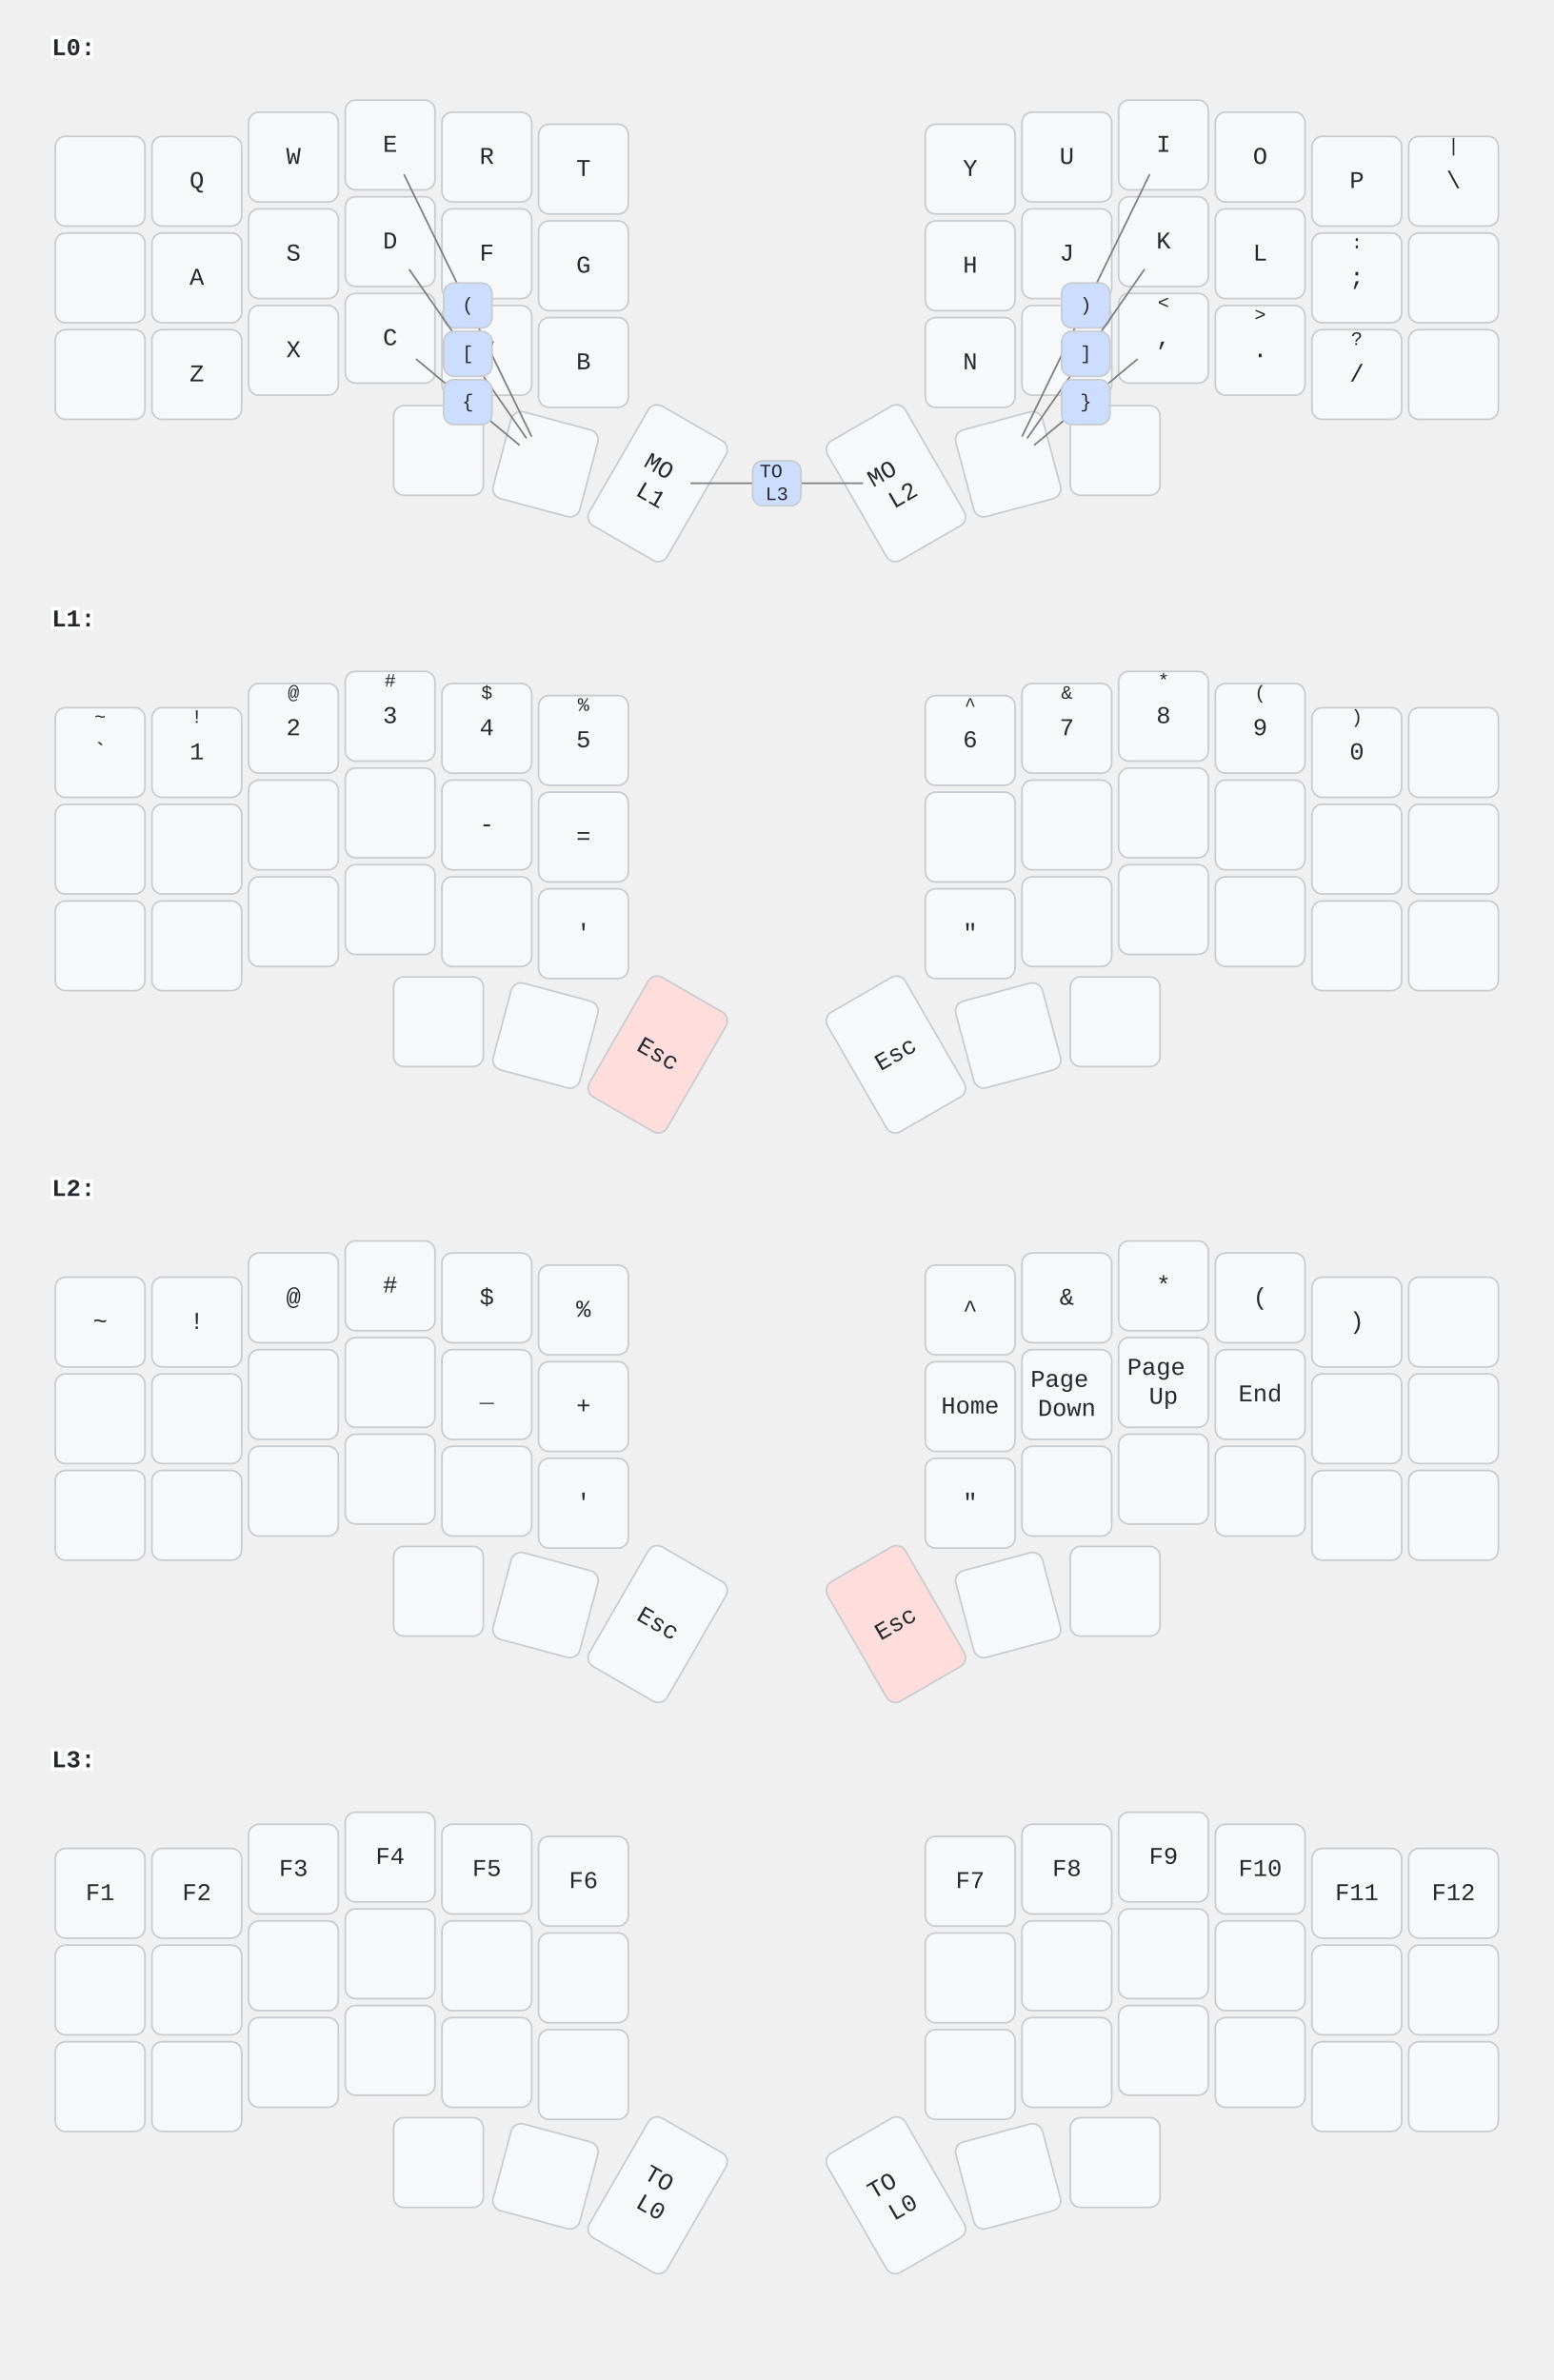
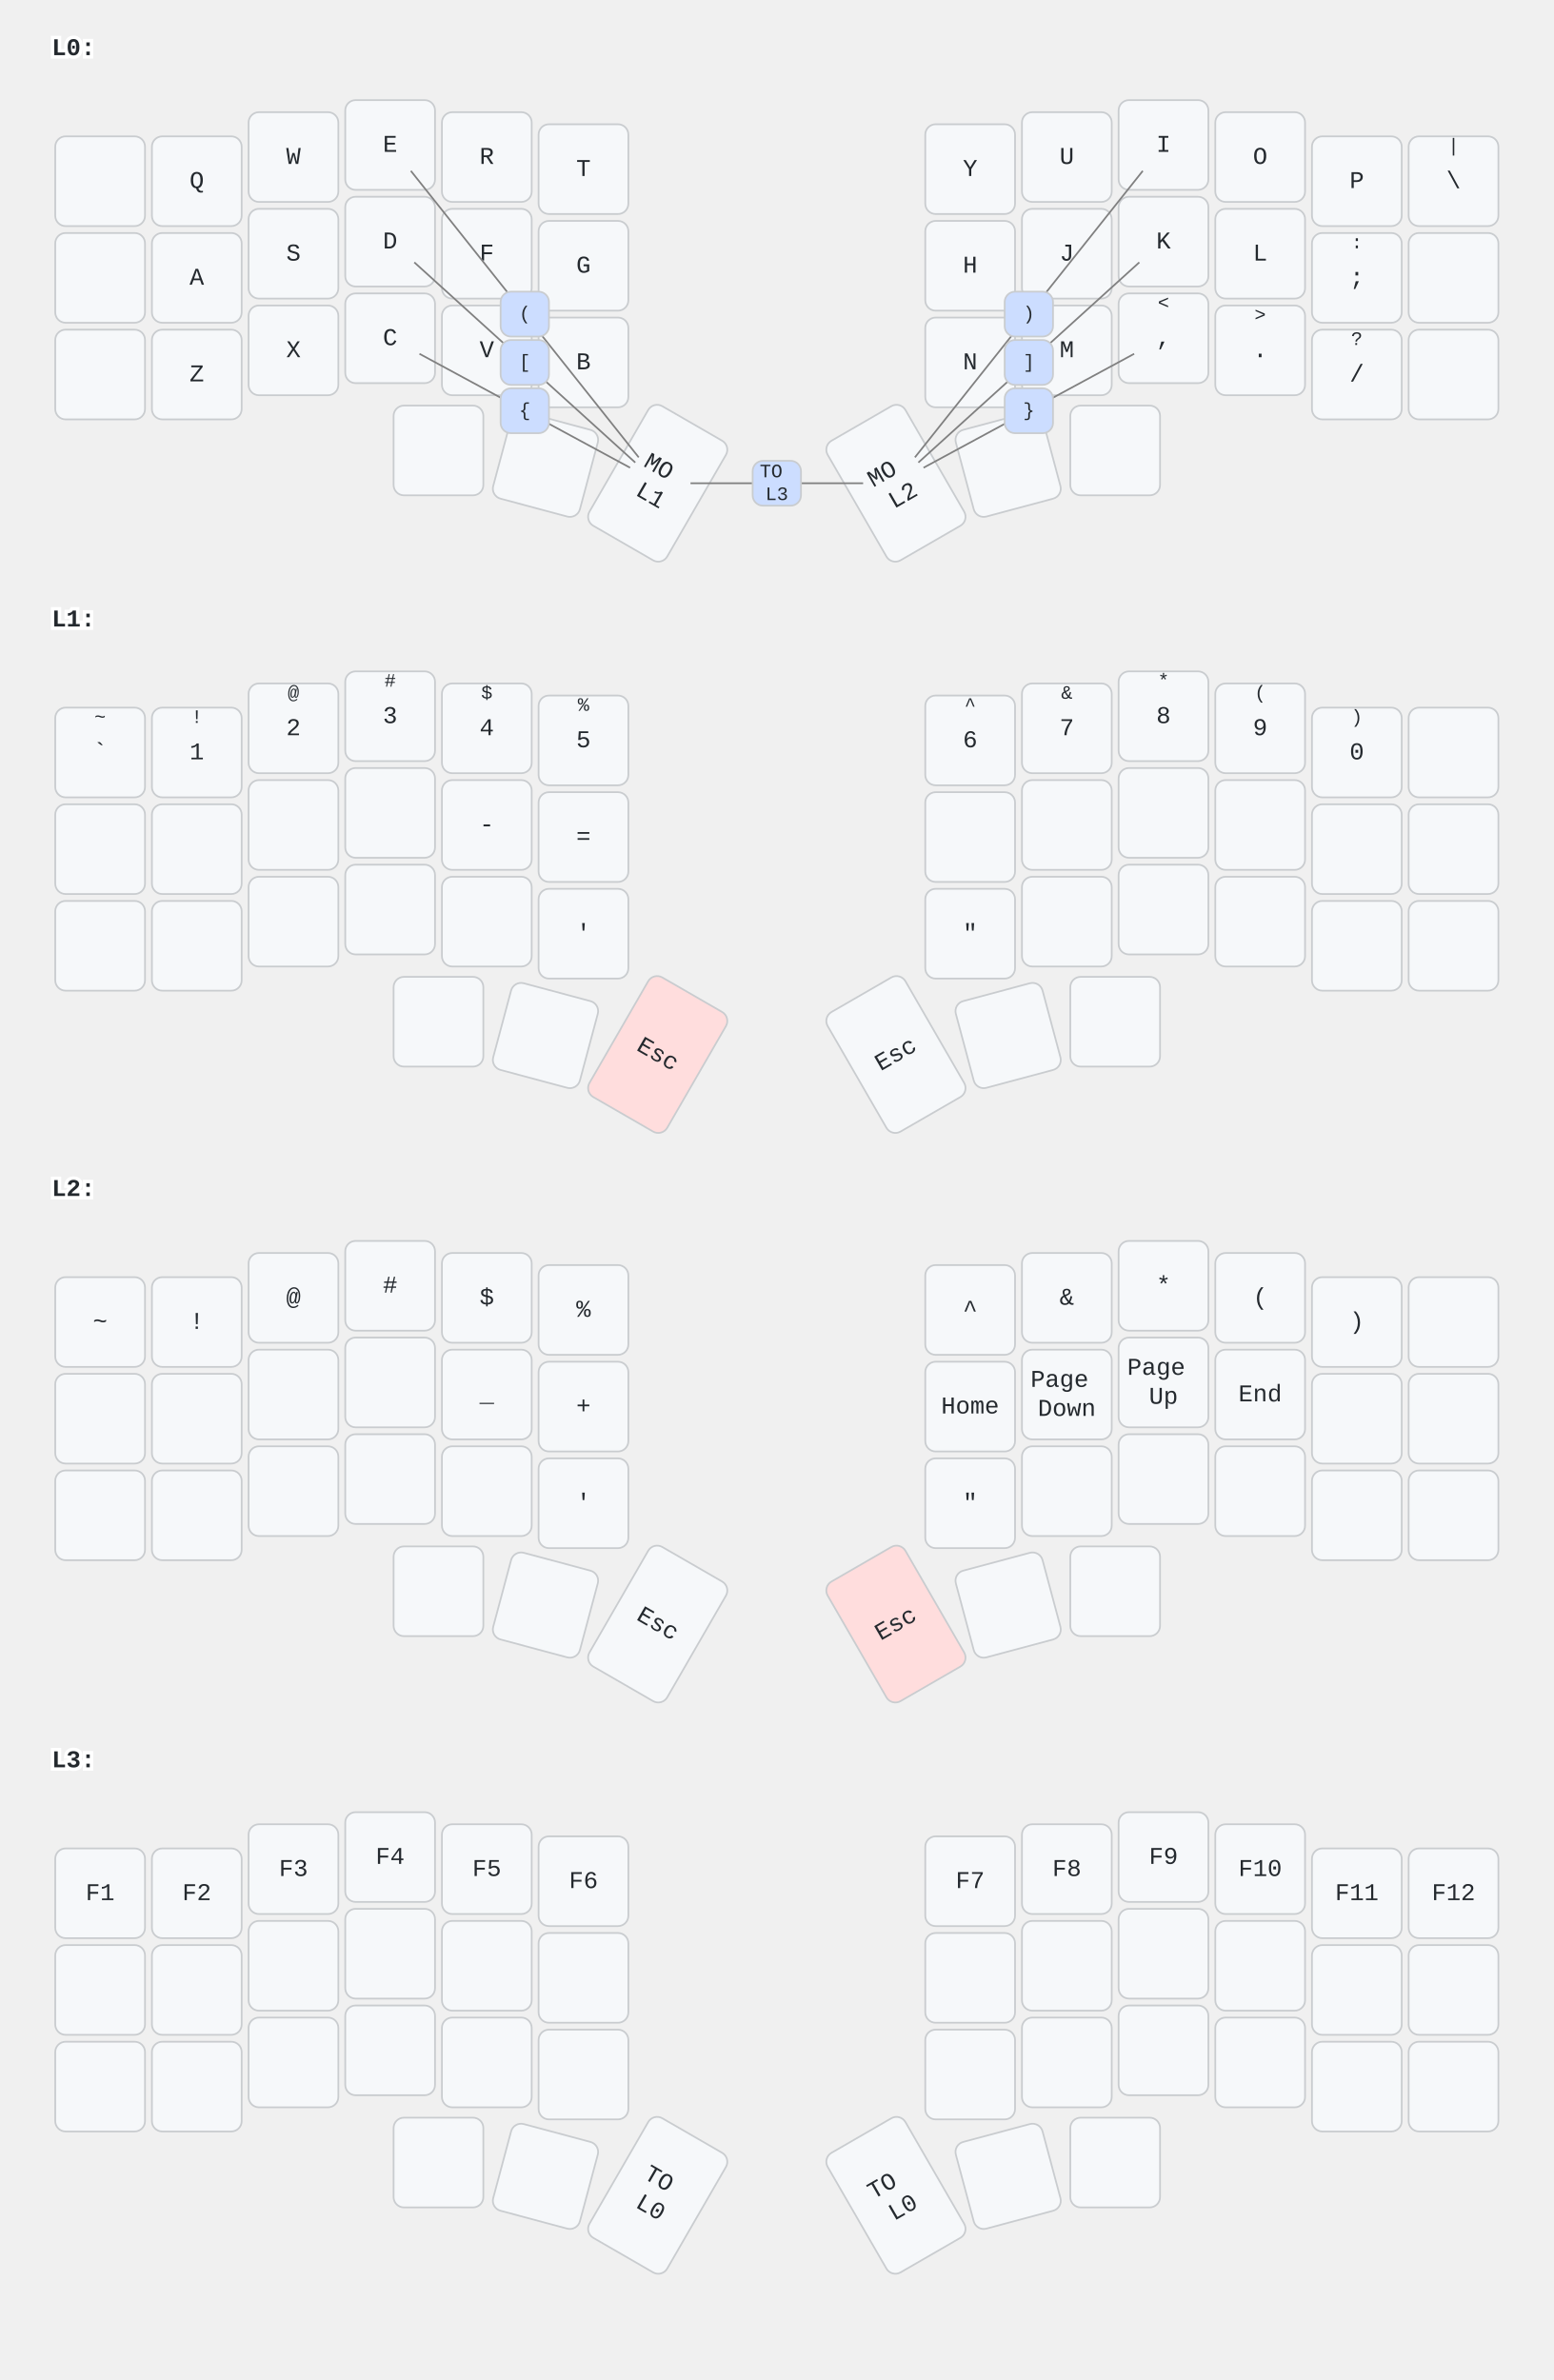
<svg xmlns="http://www.w3.org/2000/svg" xmlns:xlink="http://www.w3.org/1999/xlink" width="900" height="1379" viewBox="0 0 900 1379" class="keymap">
  <defs>/* start glyphs */
<svg id="mdi.apple-keyboard-command">
      <svg viewBox="0 0 24 24">
        <path d="M6,2A4,4 0 0,1 10,6V8H14V6A4,4 0 0,1 18,2A4,4 0 0,1 22,6A4,4 0 0,1 18,10H16V14H18A4,4 0 0,1 22,18A4,4 0 0,1 18,22A4,4 0 0,1 14,18V16H10V18A4,4 0 0,1 6,22A4,4 0 0,1 2,18A4,4 0 0,1 6,14H8V10H6A4,4 0 0,1 2,6A4,4 0 0,1 6,2M16,18A2,2 0 0,0 18,20A2,2 0 0,0 20,18A2,2 0 0,0 18,16H16V18M14,10H10V14H14V10M6,16A2,2 0 0,0 4,18A2,2 0 0,0 6,20A2,2 0 0,0 8,18V16H6M8,6A2,2 0 0,0 6,4A2,2 0 0,0 4,6A2,2 0 0,0 6,8H8V6M18,8A2,2 0 0,0 20,6A2,2 0 0,0 18,4A2,2 0 0,0 16,6V8H18Z" />
      </svg>
    </svg>
    <svg id="mdi.apple-keyboard-control">
      <svg viewBox="0 0 24 24">
        <path d="M19.78,11.78L18.36,13.19L12,6.83L5.64,13.19L4.22,11.78L12,4L19.78,11.78Z" />
      </svg>
    </svg>
    <svg id="mdi.apple-keyboard-shift">
      <svg viewBox="0 0 24 24">
        <path d="M15,18V12H17.17L12,6.83L6.83,12H9V18H15M12,4L22,14H17V20H7V14H2L12,4Z" />
      </svg>
    </svg>
    <svg id="mdi.arrow-down">
      <svg viewBox="0 0 24 24">
        <path d="M11,4H13V16L18.5,10.5L19.92,11.92L12,19.84L4.08,11.92L5.5,10.5L11,16V4Z" />
      </svg>
    </svg>
    <svg id="mdi.arrow-left">
      <svg viewBox="0 0 24 24">
        <path d="M20,11V13H8L13.5,18.5L12.08,19.92L4.16,12L12.08,4.08L13.5,5.5L8,11H20Z" />
      </svg>
    </svg>
    <svg id="mdi.arrow-right">
      <svg viewBox="0 0 24 24">
        <path d="M4,11V13H16L10.5,18.5L11.92,19.92L19.84,12L11.92,4.08L10.5,5.5L16,11H4Z" />
      </svg>
    </svg>
    <svg id="mdi.arrow-up">
      <svg viewBox="0 0 24 24">
        <path d="M13,20H11V8L5.5,13.5L4.08,12.08L12,4.16L19.92,12.08L18.5,13.5L13,8V20Z" />
      </svg>
    </svg>
    <svg id="mdi.backspace-outline">
      <svg viewBox="0 0 24 24">
        <path d="M19,15.59L17.59,17L14,13.41L10.41,17L9,15.59L12.59,12L9,8.41L10.41,7L14,10.59L17.59,7L19,8.41L15.41,12L19,15.59M22,3A2,2 0 0,1 24,5V19A2,2 0 0,1 22,21H7C6.31,21 5.77,20.64 5.41,20.11L0,12L5.41,3.88C5.77,3.35 6.31,3 7,3H22M22,5H7L2.28,12L7,19H22V5Z" />
      </svg>
    </svg>
    <svg id="mdi.keyboard-return">
      <svg viewBox="0 0 24 24">
        <path d="M19,7V11H5.83L9.41,7.41L8,6L2,12L8,18L9.41,16.58L5.83,13H21V7H19Z" />
      </svg>
    </svg>
    <svg id="mdi.keyboard-space">
      <svg viewBox="0 0 24 24">
        <path d="M3 15H5V19H19V15H21V19C21 20.1 20.1 21 19 21H5C3.9 21 3 20.1 3 19V15Z" />
      </svg>
    </svg>
    <svg id="mdi.keyboard-tab">
      <svg viewBox="0 0 24 24">
        <path d="M20,18H22V6H20M11.59,7.41L15.17,11H1V13H15.17L11.59,16.58L13,18L19,12L13,6L11.59,7.41Z" />
      </svg>
    </svg>
  </defs>/* end glyphs */
<style>/* inherit to force styles through use tags */
svg path {
    fill: inherit;
}

/* font and background color specifications */
svg.keymap {
    font-family: SFMono-Regular,Consolas,Liberation Mono,Menlo,monospace;
    font-size: 14px;
    font-kerning: normal;
    text-rendering: optimizeLegibility;
    fill: #24292e;
}

/* default key styling */
rect.key {
    fill: #f6f8fa;
}

rect.key, rect.combo {
    stroke: #c9cccf;
    stroke-width: 1;
}

/* default key side styling, only used is draw_key_sides is set */
rect.side {
    filter: brightness(90%);
}

/* color accent for combo boxes */
rect.combo, rect.combo-separate {
    fill: #cdf;
}

/* color accent for held keys */
rect.held, rect.combo.held {
    fill: #fdd;
}

/* color accent for ghost (optional) keys */
rect.ghost, rect.combo.ghost {
    stroke-dasharray: 4, 4;
    stroke-width: 2;
}

text {
    text-anchor: middle;
    dominant-baseline: middle;
}

/* styling for layer labels */
text.label {
    font-weight: bold;
    text-anchor: start;
    stroke: white;
    stroke-width: 4;
    paint-order: stroke;
}

/* styling for optional footer */
text.footer {
    text-anchor: end;
    dominant-baseline: auto;
    stroke: white;
    stroke-width: 4;
    paint-order: stroke;
}

- /* styling for combo tap, and key hold/shifted label text */
- text.combo, text.hold, text.shifted {
+ /* styling for combo tap, and key non-tap label text */
+ text.combo, text.hold, text.shifted, text.left, text.right {
    font-size: 11px;
}

text.hold {
    text-anchor: middle;
    dominant-baseline: auto;
}

text.shifted {
    text-anchor: middle;
    dominant-baseline: hanging;
}

+ text.left {
+     text-anchor: start;
+ }
+ 
+ text.right {
+     text-anchor: end;
+ }
+ 
text.layer-activator {
    text-decoration: underline;
}

/* styling for hold/shifted label text in combo box */
- text.combo.hold, text.combo.shifted {
+ text.combo.hold, text.combo.shifted, text.combo.left, text.combo.right {
    font-size: 8px;
}

/* lighter symbol for transparent keys */
text.trans {
    fill: #7b7e81;
}

/* styling for combo dendrons */
path.combo {
    stroke-width: 1;
    stroke: gray;
    fill: none;
}

/* Start Tabler Icons Cleanup */
/* cannot use height/width with glyphs */
.icon-tabler &gt; path {
    fill: inherit;
    stroke: inherit;
    stroke-width: 2;
}
/* hide tabler's default box */
.icon-tabler &gt; path[stroke="none"][fill="none"] {
    visibility: hidden;
}
/* End Tabler Icons Cleanup */

@media (prefers-color-scheme: dark) {
svg.keymap { fill: #d1d6db; }
rect.key { fill: #3f4750; }
rect.key, rect.combo { stroke: #60666c; }
rect.combo, rect.combo-separate { fill: #1f3d7a; }
rect.held, rect.combo.held { fill: #854747; }
text.label, text.footer { stroke: black; }
text.trans { fill: #7e8184; }
path.combo { stroke: #7f7f7f; }

}
svg.keymap { background-color: #FFF; }</style>
  <g transform="translate(30, 0)" class="layer-L0">
    <text x="0" y="28" class="label" id="L0">L0:</text>
    <g transform="translate(0, 56)">
      <g transform="translate(28, 49)" class="key keypos-0">
        <rect rx="6" ry="6" x="-26" y="-26" width="52" height="52" class="key" />
        <use href="#mdi.keyboard-tab" xlink:href="#mdi.keyboard-tab" x="-10" y="-10" height="20" width="20.0" class="key tap glyph mdi.keyboard-tab" />
      </g>
      <g transform="translate(84, 49)" class="key keypos-1">
        <rect rx="6" ry="6" x="-26" y="-26" width="52" height="52" class="key" />
        <text x="0" y="0" class="key tap">Q</text>
      </g>
      <g transform="translate(140, 35)" class="key keypos-2">
        <rect rx="6" ry="6" x="-26" y="-26" width="52" height="52" class="key" />
        <text x="0" y="0" class="key tap">W</text>
      </g>
      <g transform="translate(196, 28)" class="key keypos-3">
        <rect rx="6" ry="6" x="-26" y="-26" width="52" height="52" class="key" />
        <text x="0" y="0" class="key tap">E</text>
      </g>
      <g transform="translate(252, 35)" class="key keypos-4">
        <rect rx="6" ry="6" x="-26" y="-26" width="52" height="52" class="key" />
        <text x="0" y="0" class="key tap">R</text>
      </g>
      <g transform="translate(308, 42)" class="key keypos-5">
        <rect rx="6" ry="6" x="-26" y="-26" width="52" height="52" class="key" />
        <text x="0" y="0" class="key tap">T</text>
      </g>
      <g transform="translate(532, 42)" class="key keypos-6">
        <rect rx="6" ry="6" x="-26" y="-26" width="52" height="52" class="key" />
        <text x="0" y="0" class="key tap">Y</text>
      </g>
      <g transform="translate(588, 35)" class="key keypos-7">
        <rect rx="6" ry="6" x="-26" y="-26" width="52" height="52" class="key" />
        <text x="0" y="0" class="key tap">U</text>
      </g>
      <g transform="translate(644, 28)" class="key keypos-8">
        <rect rx="6" ry="6" x="-26" y="-26" width="52" height="52" class="key" />
        <text x="0" y="0" class="key tap">I</text>
      </g>
      <g transform="translate(700, 35)" class="key keypos-9">
        <rect rx="6" ry="6" x="-26" y="-26" width="52" height="52" class="key" />
        <text x="0" y="0" class="key tap">O</text>
      </g>
      <g transform="translate(756, 49)" class="key keypos-10">
        <rect rx="6" ry="6" x="-26" y="-26" width="52" height="52" class="key" />
        <text x="0" y="0" class="key tap">P</text>
      </g>
      <g transform="translate(812, 49)" class="key keypos-11">
        <rect rx="6" ry="6" x="-26" y="-26" width="52" height="52" class="key" />
        <text x="0" y="0" class="key tap">\</text>
        <text x="0" y="-23" class="key shifted">|</text>
      </g>
      <g transform="translate(28, 105)" class="key keypos-12">
        <rect rx="6" ry="6" x="-26" y="-26" width="52" height="52" class="key" />
        <use href="#mdi.apple-keyboard-control" xlink:href="#mdi.apple-keyboard-control" x="-10" y="-10" height="20" width="20.0" class="key tap glyph mdi.apple-keyboard-control" />
      </g>
      <g transform="translate(84, 105)" class="key keypos-13">
        <rect rx="6" ry="6" x="-26" y="-26" width="52" height="52" class="key" />
        <text x="0" y="0" class="key tap">A</text>
      </g>
      <g transform="translate(140, 91)" class="key keypos-14">
        <rect rx="6" ry="6" x="-26" y="-26" width="52" height="52" class="key" />
        <text x="0" y="0" class="key tap">S</text>
      </g>
      <g transform="translate(196, 84)" class="key keypos-15">
        <rect rx="6" ry="6" x="-26" y="-26" width="52" height="52" class="key" />
        <text x="0" y="0" class="key tap">D</text>
      </g>
      <g transform="translate(252, 91)" class="key keypos-16">
        <rect rx="6" ry="6" x="-26" y="-26" width="52" height="52" class="key" />
        <text x="0" y="0" class="key tap">F</text>
      </g>
      <g transform="translate(308, 98)" class="key keypos-17">
        <rect rx="6" ry="6" x="-26" y="-26" width="52" height="52" class="key" />
        <text x="0" y="0" class="key tap">G</text>
      </g>
      <g transform="translate(532, 98)" class="key keypos-18">
        <rect rx="6" ry="6" x="-26" y="-26" width="52" height="52" class="key" />
        <text x="0" y="0" class="key tap">H</text>
      </g>
      <g transform="translate(588, 91)" class="key keypos-19">
        <rect rx="6" ry="6" x="-26" y="-26" width="52" height="52" class="key" />
        <text x="0" y="0" class="key tap">J</text>
      </g>
      <g transform="translate(644, 84)" class="key keypos-20">
        <rect rx="6" ry="6" x="-26" y="-26" width="52" height="52" class="key" />
        <text x="0" y="0" class="key tap">K</text>
      </g>
      <g transform="translate(700, 91)" class="key keypos-21">
        <rect rx="6" ry="6" x="-26" y="-26" width="52" height="52" class="key" />
        <text x="0" y="0" class="key tap">L</text>
      </g>
      <g transform="translate(756, 105)" class="key keypos-22">
        <rect rx="6" ry="6" x="-26" y="-26" width="52" height="52" class="key" />
        <text x="0" y="0" class="key tap">;</text>
        <text x="0" y="-23" class="key shifted">:</text>
      </g>
      <g transform="translate(812, 105)" class="key keypos-23">
        <rect rx="6" ry="6" x="-26" y="-26" width="52" height="52" class="key" />
        <use href="#mdi.keyboard-return" xlink:href="#mdi.keyboard-return" x="-10" y="-10" height="20" width="20.0" class="key tap glyph mdi.keyboard-return" />
      </g>
      <g transform="translate(28, 161)" class="key keypos-24">
        <rect rx="6" ry="6" x="-26" y="-26" width="52" height="52" class="key" />
        <use href="#mdi.apple-keyboard-shift" xlink:href="#mdi.apple-keyboard-shift" x="-10" y="-10" height="20" width="20.0" class="key tap glyph mdi.apple-keyboard-shift" />
      </g>
      <g transform="translate(84, 161)" class="key keypos-25">
        <rect rx="6" ry="6" x="-26" y="-26" width="52" height="52" class="key" />
        <text x="0" y="0" class="key tap">Z</text>
      </g>
      <g transform="translate(140, 147)" class="key keypos-26">
        <rect rx="6" ry="6" x="-26" y="-26" width="52" height="52" class="key" />
        <text x="0" y="0" class="key tap">X</text>
      </g>
      <g transform="translate(196, 140)" class="key keypos-27">
        <rect rx="6" ry="6" x="-26" y="-26" width="52" height="52" class="key" />
        <text x="0" y="0" class="key tap">C</text>
      </g>
      <g transform="translate(252, 147)" class="key keypos-28">
        <rect rx="6" ry="6" x="-26" y="-26" width="52" height="52" class="key" />
        <text x="0" y="0" class="key tap">V</text>
      </g>
      <g transform="translate(308, 154)" class="key keypos-29">
        <rect rx="6" ry="6" x="-26" y="-26" width="52" height="52" class="key" />
        <text x="0" y="0" class="key tap">B</text>
      </g>
      <g transform="translate(532, 154)" class="key keypos-30">
        <rect rx="6" ry="6" x="-26" y="-26" width="52" height="52" class="key" />
        <text x="0" y="0" class="key tap">N</text>
      </g>
      <g transform="translate(588, 147)" class="key keypos-31">
        <rect rx="6" ry="6" x="-26" y="-26" width="52" height="52" class="key" />
        <text x="0" y="0" class="key tap">M</text>
      </g>
      <g transform="translate(644, 140)" class="key keypos-32">
        <rect rx="6" ry="6" x="-26" y="-26" width="52" height="52" class="key" />
        <text x="0" y="0" class="key tap">,</text>
        <text x="0" y="-23" class="key shifted">&lt;</text>
      </g>
      <g transform="translate(700, 147)" class="key keypos-33">
        <rect rx="6" ry="6" x="-26" y="-26" width="52" height="52" class="key" />
        <text x="0" y="0" class="key tap">.</text>
        <text x="0" y="-23" class="key shifted">&gt;</text>
      </g>
      <g transform="translate(756, 161)" class="key keypos-34">
        <rect rx="6" ry="6" x="-26" y="-26" width="52" height="52" class="key" />
        <text x="0" y="0" class="key tap">/</text>
        <text x="0" y="-23" class="key shifted">?</text>
      </g>
      <g transform="translate(812, 161)" class="key keypos-35">
        <rect rx="6" ry="6" x="-26" y="-26" width="52" height="52" class="key" />
        <use href="#mdi.apple-keyboard-shift" xlink:href="#mdi.apple-keyboard-shift" x="-10" y="-10" height="20" width="20.0" class="key tap glyph mdi.apple-keyboard-shift" />
      </g>
      <g transform="translate(224, 205)" class="key keypos-36">
        <rect rx="6" ry="6" x="-26" y="-26" width="52" height="52" class="key" />
        <use href="#mdi.apple-keyboard-command" xlink:href="#mdi.apple-keyboard-command" x="-10" y="-10" height="20" width="20.0" class="key tap glyph mdi.apple-keyboard-command" />
      </g>
      <g transform="translate(286, 213) rotate(15.0)" class="key keypos-37">
        <rect rx="6" ry="6" x="-26" y="-26" width="52" height="52" class="key" />
        <use href="#mdi.keyboard-space" xlink:href="#mdi.keyboard-space" x="-10" y="-10" height="20" width="20.0" class="key tap glyph mdi.keyboard-space" />
      </g>
      <g transform="translate(351, 224) rotate(30.0)" class="key keypos-38">
        <rect rx="6" ry="6" x="-26" y="-40" width="52" height="80" class="key" />
        <text x="0" y="0" class="key tap">
          <tspan x="0" dy="-0.6em">MO</tspan>
          <tspan x="0" dy="1.2em">L1</tspan>
        </text>
      </g>
      <g transform="translate(489, 224) rotate(-30.0)" class="key keypos-39">
        <rect rx="6" ry="6" x="-26" y="-40" width="52" height="80" class="key" />
        <text x="0" y="0" class="key tap">
          <tspan x="0" dy="-0.6em">MO</tspan>
          <tspan x="0" dy="1.2em">L2</tspan>
        </text>
      </g>
      <g transform="translate(554, 213) rotate(-15.0)" class="key keypos-40">
        <rect rx="6" ry="6" x="-26" y="-26" width="52" height="52" class="key" />
        <use href="#mdi.backspace-outline" xlink:href="#mdi.backspace-outline" x="-10" y="-10" height="20" width="20.0" class="key tap glyph mdi.backspace-outline" />
      </g>
      <g transform="translate(616, 205)" class="key keypos-41">
        <rect rx="6" ry="6" x="-26" y="-26" width="52" height="52" class="key" />
        <use href="#mdi.apple-keyboard-command" xlink:href="#mdi.apple-keyboard-command" x="-10" y="-10" height="20" width="20.0" class="key tap glyph mdi.apple-keyboard-command" />
      </g>
      <g class="combo combopos-0">
        <path d="M420,224 l-50,0" class="combo" />
        <path d="M420,224 l50,0" class="combo" />
        <rect rx="6" ry="6" x="406" y="211" width="28" height="26" class="combo" />
        <text x="420" y="224" class="combo tap">
          <tspan x="420" dy="-0.6em">TO</tspan>
          <tspan x="420" dy="1.2em">L3</tspan>
        </text>
      </g>
      <g class="combo combopos-1">
-         <path d="M241,121 l-37,-76" class="combo" />
-         <path d="M241,121 l37,76" class="combo" />
-         <rect rx="6" ry="6" x="227" y="108" width="28" height="26" class="combo" />
-         <text x="241" y="121" class="combo tap">(</text>
+         <path d="M274,126 l-66,-83" class="combo" />
+         <path d="M274,126 l66,83" class="combo" />
+         <rect rx="6" ry="6" x="260" y="113" width="28" height="26" class="combo" />
+         <text x="274" y="126" class="combo tap">(</text>
      </g>
      <g class="combo combopos-2">
-         <path d="M241,149 l-34,-49" class="combo" />
-         <path d="M241,149 l34,49" class="combo" />
-         <rect rx="6" ry="6" x="227" y="136" width="28" height="26" class="combo" />
-         <text x="241" y="149" class="combo tap">[</text>
+         <path d="M274,154 l-64,-58" class="combo" />
+         <path d="M274,154 l64,58" class="combo" />
+         <rect rx="6" ry="6" x="260" y="141" width="28" height="26" class="combo" />
+         <text x="274" y="154" class="combo tap">[</text>
      </g>
      <g class="combo combopos-3">
-         <path d="M241,177 l-30,-25" class="combo" />
-         <path d="M241,177 l30,25" class="combo" />
-         <rect rx="6" ry="6" x="227" y="164" width="28" height="26" class="combo" />
-         <text x="241" y="177" class="combo tap">{</text>
+         <path d="M274,182 l-61,-33" class="combo" />
+         <path d="M274,182 l61,33" class="combo" />
+         <rect rx="6" ry="6" x="260" y="169" width="28" height="26" class="combo" />
+         <text x="274" y="182" class="combo tap">{</text>
      </g>
      <g class="combo combopos-4">
-         <path d="M599,121 l37,-76" class="combo" />
-         <path d="M599,121 l-37,76" class="combo" />
-         <rect rx="6" ry="6" x="585" y="108" width="28" height="26" class="combo" />
-         <text x="599" y="121" class="combo tap">)</text>
+         <path d="M566,126 l66,-83" class="combo" />
+         <path d="M566,126 l-66,83" class="combo" />
+         <rect rx="6" ry="6" x="552" y="113" width="28" height="26" class="combo" />
+         <text x="566" y="126" class="combo tap">)</text>
      </g>
      <g class="combo combopos-5">
-         <path d="M599,149 l34,-49" class="combo" />
-         <path d="M599,149 l-34,49" class="combo" />
-         <rect rx="6" ry="6" x="585" y="136" width="28" height="26" class="combo" />
-         <text x="599" y="149" class="combo tap">]</text>
+         <path d="M566,154 l64,-58" class="combo" />
+         <path d="M566,154 l-64,58" class="combo" />
+         <rect rx="6" ry="6" x="552" y="141" width="28" height="26" class="combo" />
+         <text x="566" y="154" class="combo tap">]</text>
      </g>
      <g class="combo combopos-6">
-         <path d="M599,177 l30,-25" class="combo" />
-         <path d="M599,177 l-30,25" class="combo" />
-         <rect rx="6" ry="6" x="585" y="164" width="28" height="26" class="combo" />
-         <text x="599" y="177" class="combo tap">}</text>
+         <path d="M566,182 l61,-33" class="combo" />
+         <path d="M566,182 l-61,33" class="combo" />
+         <rect rx="6" ry="6" x="552" y="169" width="28" height="26" class="combo" />
+         <text x="566" y="182" class="combo tap">}</text>
      </g>
    </g>
  </g>
  <g transform="translate(30, 331)" class="layer-L1">
    <text x="0" y="28" class="label" id="L1">L1:</text>
    <g transform="translate(0, 56)">
      <g transform="translate(28, 49)" class="key keypos-0">
        <rect rx="6" ry="6" x="-26" y="-26" width="52" height="52" class="key" />
        <text x="0" y="0" class="key tap">`</text>
        <text x="0" y="-23" class="key shifted">~</text>
      </g>
      <g transform="translate(84, 49)" class="key keypos-1">
        <rect rx="6" ry="6" x="-26" y="-26" width="52" height="52" class="key" />
        <text x="0" y="0" class="key tap">1</text>
        <text x="0" y="-23" class="key shifted">!</text>
      </g>
      <g transform="translate(140, 35)" class="key keypos-2">
        <rect rx="6" ry="6" x="-26" y="-26" width="52" height="52" class="key" />
        <text x="0" y="0" class="key tap">2</text>
        <text x="0" y="-23" class="key shifted">@</text>
      </g>
      <g transform="translate(196, 28)" class="key keypos-3">
        <rect rx="6" ry="6" x="-26" y="-26" width="52" height="52" class="key" />
        <text x="0" y="0" class="key tap">3</text>
        <text x="0" y="-23" class="key shifted">#</text>
      </g>
      <g transform="translate(252, 35)" class="key keypos-4">
        <rect rx="6" ry="6" x="-26" y="-26" width="52" height="52" class="key" />
        <text x="0" y="0" class="key tap">4</text>
        <text x="0" y="-23" class="key shifted">$</text>
      </g>
      <g transform="translate(308, 42)" class="key keypos-5">
        <rect rx="6" ry="6" x="-26" y="-26" width="52" height="52" class="key" />
        <text x="0" y="0" class="key tap">5</text>
        <text x="0" y="-23" class="key shifted">%</text>
      </g>
      <g transform="translate(532, 42)" class="key keypos-6">
        <rect rx="6" ry="6" x="-26" y="-26" width="52" height="52" class="key" />
        <text x="0" y="0" class="key tap">6</text>
        <text x="0" y="-23" class="key shifted">^</text>
      </g>
      <g transform="translate(588, 35)" class="key keypos-7">
        <rect rx="6" ry="6" x="-26" y="-26" width="52" height="52" class="key" />
        <text x="0" y="0" class="key tap">7</text>
        <text x="0" y="-23" class="key shifted">&amp;</text>
      </g>
      <g transform="translate(644, 28)" class="key keypos-8">
        <rect rx="6" ry="6" x="-26" y="-26" width="52" height="52" class="key" />
        <text x="0" y="0" class="key tap">8</text>
        <text x="0" y="-23" class="key shifted">*</text>
      </g>
      <g transform="translate(700, 35)" class="key keypos-9">
        <rect rx="6" ry="6" x="-26" y="-26" width="52" height="52" class="key" />
        <text x="0" y="0" class="key tap">9</text>
        <text x="0" y="-23" class="key shifted">(</text>
      </g>
      <g transform="translate(756, 49)" class="key keypos-10">
        <rect rx="6" ry="6" x="-26" y="-26" width="52" height="52" class="key" />
        <text x="0" y="0" class="key tap">0</text>
        <text x="0" y="-23" class="key shifted">)</text>
      </g>
      <g transform="translate(812, 49)" class="key keypos-11">
        <rect rx="6" ry="6" x="-26" y="-26" width="52" height="52" class="key" />
      </g>
      <g transform="translate(28, 105)" class="key keypos-12">
        <rect rx="6" ry="6" x="-26" y="-26" width="52" height="52" class="key" />
        <use href="#mdi.apple-keyboard-control" xlink:href="#mdi.apple-keyboard-control" x="-10" y="-10" height="20" width="20.0" class="key tap glyph mdi.apple-keyboard-control" />
      </g>
      <g transform="translate(84, 105)" class="key keypos-13">
        <rect rx="6" ry="6" x="-26" y="-26" width="52" height="52" class="key" />
      </g>
      <g transform="translate(140, 91)" class="key keypos-14">
        <rect rx="6" ry="6" x="-26" y="-26" width="52" height="52" class="key" />
      </g>
      <g transform="translate(196, 84)" class="key keypos-15">
        <rect rx="6" ry="6" x="-26" y="-26" width="52" height="52" class="key" />
      </g>
      <g transform="translate(252, 91)" class="key keypos-16">
        <rect rx="6" ry="6" x="-26" y="-26" width="52" height="52" class="key" />
        <text x="0" y="0" class="key tap">-</text>
      </g>
      <g transform="translate(308, 98)" class="key keypos-17">
        <rect rx="6" ry="6" x="-26" y="-26" width="52" height="52" class="key" />
        <text x="0" y="0" class="key tap">=</text>
      </g>
      <g transform="translate(532, 98)" class="key keypos-18">
        <rect rx="6" ry="6" x="-26" y="-26" width="52" height="52" class="key" />
        <use href="#mdi.arrow-left" xlink:href="#mdi.arrow-left" x="-10" y="-10" height="20" width="20.0" class="key tap glyph mdi.arrow-left" />
      </g>
      <g transform="translate(588, 91)" class="key keypos-19">
        <rect rx="6" ry="6" x="-26" y="-26" width="52" height="52" class="key" />
        <use href="#mdi.arrow-down" xlink:href="#mdi.arrow-down" x="-10" y="-10" height="20" width="20.0" class="key tap glyph mdi.arrow-down" />
      </g>
      <g transform="translate(644, 84)" class="key keypos-20">
        <rect rx="6" ry="6" x="-26" y="-26" width="52" height="52" class="key" />
        <use href="#mdi.arrow-up" xlink:href="#mdi.arrow-up" x="-10" y="-10" height="20" width="20.0" class="key tap glyph mdi.arrow-up" />
      </g>
      <g transform="translate(700, 91)" class="key keypos-21">
        <rect rx="6" ry="6" x="-26" y="-26" width="52" height="52" class="key" />
        <use href="#mdi.arrow-right" xlink:href="#mdi.arrow-right" x="-10" y="-10" height="20" width="20.0" class="key tap glyph mdi.arrow-right" />
      </g>
      <g transform="translate(756, 105)" class="key keypos-22">
        <rect rx="6" ry="6" x="-26" y="-26" width="52" height="52" class="key" />
      </g>
      <g transform="translate(812, 105)" class="key keypos-23">
        <rect rx="6" ry="6" x="-26" y="-26" width="52" height="52" class="key" />
        <use href="#mdi.keyboard-return" xlink:href="#mdi.keyboard-return" x="-10" y="-10" height="20" width="20.0" class="key tap glyph mdi.keyboard-return" />
      </g>
      <g transform="translate(28, 161)" class="key keypos-24">
        <rect rx="6" ry="6" x="-26" y="-26" width="52" height="52" class="key" />
        <use href="#mdi.apple-keyboard-shift" xlink:href="#mdi.apple-keyboard-shift" x="-10" y="-10" height="20" width="20.0" class="key tap glyph mdi.apple-keyboard-shift" />
      </g>
      <g transform="translate(84, 161)" class="key keypos-25">
        <rect rx="6" ry="6" x="-26" y="-26" width="52" height="52" class="key" />
      </g>
      <g transform="translate(140, 147)" class="key keypos-26">
        <rect rx="6" ry="6" x="-26" y="-26" width="52" height="52" class="key" />
      </g>
      <g transform="translate(196, 140)" class="key keypos-27">
        <rect rx="6" ry="6" x="-26" y="-26" width="52" height="52" class="key" />
      </g>
      <g transform="translate(252, 147)" class="key keypos-28">
        <rect rx="6" ry="6" x="-26" y="-26" width="52" height="52" class="key" />
      </g>
      <g transform="translate(308, 154)" class="key keypos-29">
        <rect rx="6" ry="6" x="-26" y="-26" width="52" height="52" class="key" />
        <text x="0" y="0" class="key tap">'</text>
      </g>
      <g transform="translate(532, 154)" class="key keypos-30">
        <rect rx="6" ry="6" x="-26" y="-26" width="52" height="52" class="key" />
        <text x="0" y="0" class="key tap">"</text>
      </g>
      <g transform="translate(588, 147)" class="key keypos-31">
        <rect rx="6" ry="6" x="-26" y="-26" width="52" height="52" class="key" />
      </g>
      <g transform="translate(644, 140)" class="key keypos-32">
        <rect rx="6" ry="6" x="-26" y="-26" width="52" height="52" class="key" />
      </g>
      <g transform="translate(700, 147)" class="key keypos-33">
        <rect rx="6" ry="6" x="-26" y="-26" width="52" height="52" class="key" />
      </g>
      <g transform="translate(756, 161)" class="key keypos-34">
        <rect rx="6" ry="6" x="-26" y="-26" width="52" height="52" class="key" />
      </g>
      <g transform="translate(812, 161)" class="key keypos-35">
        <rect rx="6" ry="6" x="-26" y="-26" width="52" height="52" class="key" />
        <use href="#mdi.apple-keyboard-shift" xlink:href="#mdi.apple-keyboard-shift" x="-10" y="-10" height="20" width="20.0" class="key tap glyph mdi.apple-keyboard-shift" />
      </g>
      <g transform="translate(224, 205)" class="key keypos-36">
        <rect rx="6" ry="6" x="-26" y="-26" width="52" height="52" class="key" />
        <use href="#mdi.apple-keyboard-command" xlink:href="#mdi.apple-keyboard-command" x="-10" y="-10" height="20" width="20.0" class="key tap glyph mdi.apple-keyboard-command" />
      </g>
      <g transform="translate(286, 213) rotate(15.0)" class="key keypos-37">
        <rect rx="6" ry="6" x="-26" y="-26" width="52" height="52" class="key" />
        <use href="#mdi.keyboard-space" xlink:href="#mdi.keyboard-space" x="-10" y="-10" height="20" width="20.0" class="key tap glyph mdi.keyboard-space" />
      </g>
      <g transform="translate(351, 224) rotate(30.0)" class="key held keypos-38">
        <rect rx="6" ry="6" x="-26" y="-40" width="52" height="80" class="key held" />
        <text x="0" y="0" class="key held tap">Esc</text>
      </g>
      <g transform="translate(489, 224) rotate(-30.0)" class="key keypos-39">
        <rect rx="6" ry="6" x="-26" y="-40" width="52" height="80" class="key" />
        <text x="0" y="0" class="key tap">Esc</text>
      </g>
      <g transform="translate(554, 213) rotate(-15.0)" class="key keypos-40">
        <rect rx="6" ry="6" x="-26" y="-26" width="52" height="52" class="key" />
        <use href="#mdi.backspace-outline" xlink:href="#mdi.backspace-outline" x="-10" y="-10" height="20" width="20.0" class="key tap glyph mdi.backspace-outline" />
      </g>
      <g transform="translate(616, 205)" class="key keypos-41">
        <rect rx="6" ry="6" x="-26" y="-26" width="52" height="52" class="key" />
        <use href="#mdi.apple-keyboard-command" xlink:href="#mdi.apple-keyboard-command" x="-10" y="-10" height="20" width="20.0" class="key tap glyph mdi.apple-keyboard-command" />
      </g>
    </g>
  </g>
  <g transform="translate(30, 661)" class="layer-L2">
    <text x="0" y="28" class="label" id="L2">L2:</text>
    <g transform="translate(0, 56)">
      <g transform="translate(28, 49)" class="key keypos-0">
        <rect rx="6" ry="6" x="-26" y="-26" width="52" height="52" class="key" />
        <text x="0" y="0" class="key tap">~</text>
      </g>
      <g transform="translate(84, 49)" class="key keypos-1">
        <rect rx="6" ry="6" x="-26" y="-26" width="52" height="52" class="key" />
        <text x="0" y="0" class="key tap">!</text>
      </g>
      <g transform="translate(140, 35)" class="key keypos-2">
        <rect rx="6" ry="6" x="-26" y="-26" width="52" height="52" class="key" />
        <text x="0" y="0" class="key tap">@</text>
      </g>
      <g transform="translate(196, 28)" class="key keypos-3">
        <rect rx="6" ry="6" x="-26" y="-26" width="52" height="52" class="key" />
        <text x="0" y="0" class="key tap">#</text>
      </g>
      <g transform="translate(252, 35)" class="key keypos-4">
        <rect rx="6" ry="6" x="-26" y="-26" width="52" height="52" class="key" />
        <text x="0" y="0" class="key tap">$</text>
      </g>
      <g transform="translate(308, 42)" class="key keypos-5">
        <rect rx="6" ry="6" x="-26" y="-26" width="52" height="52" class="key" />
        <text x="0" y="0" class="key tap">%</text>
      </g>
      <g transform="translate(532, 42)" class="key keypos-6">
        <rect rx="6" ry="6" x="-26" y="-26" width="52" height="52" class="key" />
        <text x="0" y="0" class="key tap">^</text>
      </g>
      <g transform="translate(588, 35)" class="key keypos-7">
        <rect rx="6" ry="6" x="-26" y="-26" width="52" height="52" class="key" />
        <text x="0" y="0" class="key tap">&amp;</text>
      </g>
      <g transform="translate(644, 28)" class="key keypos-8">
        <rect rx="6" ry="6" x="-26" y="-26" width="52" height="52" class="key" />
        <text x="0" y="0" class="key tap">*</text>
      </g>
      <g transform="translate(700, 35)" class="key keypos-9">
        <rect rx="6" ry="6" x="-26" y="-26" width="52" height="52" class="key" />
        <text x="0" y="0" class="key tap">(</text>
      </g>
      <g transform="translate(756, 49)" class="key keypos-10">
        <rect rx="6" ry="6" x="-26" y="-26" width="52" height="52" class="key" />
        <text x="0" y="0" class="key tap">)</text>
      </g>
      <g transform="translate(812, 49)" class="key keypos-11">
        <rect rx="6" ry="6" x="-26" y="-26" width="52" height="52" class="key" />
      </g>
      <g transform="translate(28, 105)" class="key keypos-12">
        <rect rx="6" ry="6" x="-26" y="-26" width="52" height="52" class="key" />
        <use href="#mdi.apple-keyboard-control" xlink:href="#mdi.apple-keyboard-control" x="-10" y="-10" height="20" width="20.0" class="key tap glyph mdi.apple-keyboard-control" />
      </g>
      <g transform="translate(84, 105)" class="key keypos-13">
        <rect rx="6" ry="6" x="-26" y="-26" width="52" height="52" class="key" />
      </g>
      <g transform="translate(140, 91)" class="key keypos-14">
        <rect rx="6" ry="6" x="-26" y="-26" width="52" height="52" class="key" />
      </g>
      <g transform="translate(196, 84)" class="key keypos-15">
        <rect rx="6" ry="6" x="-26" y="-26" width="52" height="52" class="key" />
      </g>
      <g transform="translate(252, 91)" class="key keypos-16">
        <rect rx="6" ry="6" x="-26" y="-26" width="52" height="52" class="key" />
        <text x="0" y="0" class="key tap">_</text>
      </g>
      <g transform="translate(308, 98)" class="key keypos-17">
        <rect rx="6" ry="6" x="-26" y="-26" width="52" height="52" class="key" />
        <text x="0" y="0" class="key tap">+</text>
      </g>
      <g transform="translate(532, 98)" class="key keypos-18">
        <rect rx="6" ry="6" x="-26" y="-26" width="52" height="52" class="key" />
        <text x="0" y="0" class="key tap">Home</text>
      </g>
      <g transform="translate(588, 91)" class="key keypos-19">
        <rect rx="6" ry="6" x="-26" y="-26" width="52" height="52" class="key" />
        <text x="0" y="0" class="key tap">
          <tspan x="0" dy="-0.6em">Page</tspan>
          <tspan x="0" dy="1.2em">Down</tspan>
        </text>
      </g>
      <g transform="translate(644, 84)" class="key keypos-20">
        <rect rx="6" ry="6" x="-26" y="-26" width="52" height="52" class="key" />
        <text x="0" y="0" class="key tap">
          <tspan x="0" dy="-0.6em">Page</tspan>
          <tspan x="0" dy="1.2em">Up</tspan>
        </text>
      </g>
      <g transform="translate(700, 91)" class="key keypos-21">
        <rect rx="6" ry="6" x="-26" y="-26" width="52" height="52" class="key" />
        <text x="0" y="0" class="key tap">End</text>
      </g>
      <g transform="translate(756, 105)" class="key keypos-22">
        <rect rx="6" ry="6" x="-26" y="-26" width="52" height="52" class="key" />
      </g>
      <g transform="translate(812, 105)" class="key keypos-23">
        <rect rx="6" ry="6" x="-26" y="-26" width="52" height="52" class="key" />
        <use href="#mdi.keyboard-return" xlink:href="#mdi.keyboard-return" x="-10" y="-10" height="20" width="20.0" class="key tap glyph mdi.keyboard-return" />
      </g>
      <g transform="translate(28, 161)" class="key keypos-24">
        <rect rx="6" ry="6" x="-26" y="-26" width="52" height="52" class="key" />
        <use href="#mdi.apple-keyboard-shift" xlink:href="#mdi.apple-keyboard-shift" x="-10" y="-10" height="20" width="20.0" class="key tap glyph mdi.apple-keyboard-shift" />
      </g>
      <g transform="translate(84, 161)" class="key keypos-25">
        <rect rx="6" ry="6" x="-26" y="-26" width="52" height="52" class="key" />
      </g>
      <g transform="translate(140, 147)" class="key keypos-26">
        <rect rx="6" ry="6" x="-26" y="-26" width="52" height="52" class="key" />
      </g>
      <g transform="translate(196, 140)" class="key keypos-27">
        <rect rx="6" ry="6" x="-26" y="-26" width="52" height="52" class="key" />
      </g>
      <g transform="translate(252, 147)" class="key keypos-28">
        <rect rx="6" ry="6" x="-26" y="-26" width="52" height="52" class="key" />
      </g>
      <g transform="translate(308, 154)" class="key keypos-29">
        <rect rx="6" ry="6" x="-26" y="-26" width="52" height="52" class="key" />
        <text x="0" y="0" class="key tap">'</text>
      </g>
      <g transform="translate(532, 154)" class="key keypos-30">
        <rect rx="6" ry="6" x="-26" y="-26" width="52" height="52" class="key" />
        <text x="0" y="0" class="key tap">"</text>
      </g>
      <g transform="translate(588, 147)" class="key keypos-31">
        <rect rx="6" ry="6" x="-26" y="-26" width="52" height="52" class="key" />
      </g>
      <g transform="translate(644, 140)" class="key keypos-32">
        <rect rx="6" ry="6" x="-26" y="-26" width="52" height="52" class="key" />
      </g>
      <g transform="translate(700, 147)" class="key keypos-33">
        <rect rx="6" ry="6" x="-26" y="-26" width="52" height="52" class="key" />
      </g>
      <g transform="translate(756, 161)" class="key keypos-34">
        <rect rx="6" ry="6" x="-26" y="-26" width="52" height="52" class="key" />
      </g>
      <g transform="translate(812, 161)" class="key keypos-35">
        <rect rx="6" ry="6" x="-26" y="-26" width="52" height="52" class="key" />
        <use href="#mdi.apple-keyboard-shift" xlink:href="#mdi.apple-keyboard-shift" x="-10" y="-10" height="20" width="20.0" class="key tap glyph mdi.apple-keyboard-shift" />
      </g>
      <g transform="translate(224, 205)" class="key keypos-36">
        <rect rx="6" ry="6" x="-26" y="-26" width="52" height="52" class="key" />
        <use href="#mdi.apple-keyboard-command" xlink:href="#mdi.apple-keyboard-command" x="-10" y="-10" height="20" width="20.0" class="key tap glyph mdi.apple-keyboard-command" />
      </g>
      <g transform="translate(286, 213) rotate(15.0)" class="key keypos-37">
        <rect rx="6" ry="6" x="-26" y="-26" width="52" height="52" class="key" />
        <use href="#mdi.keyboard-space" xlink:href="#mdi.keyboard-space" x="-10" y="-10" height="20" width="20.0" class="key tap glyph mdi.keyboard-space" />
      </g>
      <g transform="translate(351, 224) rotate(30.0)" class="key keypos-38">
        <rect rx="6" ry="6" x="-26" y="-40" width="52" height="80" class="key" />
        <text x="0" y="0" class="key tap">Esc</text>
      </g>
      <g transform="translate(489, 224) rotate(-30.0)" class="key held keypos-39">
        <rect rx="6" ry="6" x="-26" y="-40" width="52" height="80" class="key held" />
        <text x="0" y="0" class="key held tap">Esc</text>
      </g>
      <g transform="translate(554, 213) rotate(-15.0)" class="key keypos-40">
        <rect rx="6" ry="6" x="-26" y="-26" width="52" height="52" class="key" />
        <use href="#mdi.backspace-outline" xlink:href="#mdi.backspace-outline" x="-10" y="-10" height="20" width="20.0" class="key tap glyph mdi.backspace-outline" />
      </g>
      <g transform="translate(616, 205)" class="key keypos-41">
        <rect rx="6" ry="6" x="-26" y="-26" width="52" height="52" class="key" />
        <use href="#mdi.apple-keyboard-command" xlink:href="#mdi.apple-keyboard-command" x="-10" y="-10" height="20" width="20.0" class="key tap glyph mdi.apple-keyboard-command" />
      </g>
    </g>
  </g>
  <g transform="translate(30, 992)" class="layer-L3">
    <text x="0" y="28" class="label" id="L3">L3:</text>
    <g transform="translate(0, 56)">
      <g transform="translate(28, 49)" class="key keypos-0">
        <rect rx="6" ry="6" x="-26" y="-26" width="52" height="52" class="key" />
        <text x="0" y="0" class="key tap">F1</text>
      </g>
      <g transform="translate(84, 49)" class="key keypos-1">
        <rect rx="6" ry="6" x="-26" y="-26" width="52" height="52" class="key" />
        <text x="0" y="0" class="key tap">F2</text>
      </g>
      <g transform="translate(140, 35)" class="key keypos-2">
        <rect rx="6" ry="6" x="-26" y="-26" width="52" height="52" class="key" />
        <text x="0" y="0" class="key tap">F3</text>
      </g>
      <g transform="translate(196, 28)" class="key keypos-3">
        <rect rx="6" ry="6" x="-26" y="-26" width="52" height="52" class="key" />
        <text x="0" y="0" class="key tap">F4</text>
      </g>
      <g transform="translate(252, 35)" class="key keypos-4">
        <rect rx="6" ry="6" x="-26" y="-26" width="52" height="52" class="key" />
        <text x="0" y="0" class="key tap">F5</text>
      </g>
      <g transform="translate(308, 42)" class="key keypos-5">
        <rect rx="6" ry="6" x="-26" y="-26" width="52" height="52" class="key" />
        <text x="0" y="0" class="key tap">F6</text>
      </g>
      <g transform="translate(532, 42)" class="key keypos-6">
        <rect rx="6" ry="6" x="-26" y="-26" width="52" height="52" class="key" />
        <text x="0" y="0" class="key tap">F7</text>
      </g>
      <g transform="translate(588, 35)" class="key keypos-7">
        <rect rx="6" ry="6" x="-26" y="-26" width="52" height="52" class="key" />
        <text x="0" y="0" class="key tap">F8</text>
      </g>
      <g transform="translate(644, 28)" class="key keypos-8">
        <rect rx="6" ry="6" x="-26" y="-26" width="52" height="52" class="key" />
        <text x="0" y="0" class="key tap">F9</text>
      </g>
      <g transform="translate(700, 35)" class="key keypos-9">
        <rect rx="6" ry="6" x="-26" y="-26" width="52" height="52" class="key" />
        <text x="0" y="0" class="key tap">F10</text>
      </g>
      <g transform="translate(756, 49)" class="key keypos-10">
        <rect rx="6" ry="6" x="-26" y="-26" width="52" height="52" class="key" />
        <text x="0" y="0" class="key tap">F11</text>
      </g>
      <g transform="translate(812, 49)" class="key keypos-11">
        <rect rx="6" ry="6" x="-26" y="-26" width="52" height="52" class="key" />
        <text x="0" y="0" class="key tap">F12</text>
      </g>
      <g transform="translate(28, 105)" class="key keypos-12">
        <rect rx="6" ry="6" x="-26" y="-26" width="52" height="52" class="key" />
        <use href="#mdi.apple-keyboard-control" xlink:href="#mdi.apple-keyboard-control" x="-10" y="-10" height="20" width="20.0" class="key tap glyph mdi.apple-keyboard-control" />
      </g>
      <g transform="translate(84, 105)" class="key keypos-13">
        <rect rx="6" ry="6" x="-26" y="-26" width="52" height="52" class="key" />
      </g>
      <g transform="translate(140, 91)" class="key keypos-14">
        <rect rx="6" ry="6" x="-26" y="-26" width="52" height="52" class="key" />
      </g>
      <g transform="translate(196, 84)" class="key keypos-15">
        <rect rx="6" ry="6" x="-26" y="-26" width="52" height="52" class="key" />
      </g>
      <g transform="translate(252, 91)" class="key keypos-16">
        <rect rx="6" ry="6" x="-26" y="-26" width="52" height="52" class="key" />
      </g>
      <g transform="translate(308, 98)" class="key keypos-17">
        <rect rx="6" ry="6" x="-26" y="-26" width="52" height="52" class="key" />
      </g>
      <g transform="translate(532, 98)" class="key keypos-18">
        <rect rx="6" ry="6" x="-26" y="-26" width="52" height="52" class="key" />
      </g>
      <g transform="translate(588, 91)" class="key keypos-19">
        <rect rx="6" ry="6" x="-26" y="-26" width="52" height="52" class="key" />
      </g>
      <g transform="translate(644, 84)" class="key keypos-20">
        <rect rx="6" ry="6" x="-26" y="-26" width="52" height="52" class="key" />
      </g>
      <g transform="translate(700, 91)" class="key keypos-21">
        <rect rx="6" ry="6" x="-26" y="-26" width="52" height="52" class="key" />
      </g>
      <g transform="translate(756, 105)" class="key keypos-22">
        <rect rx="6" ry="6" x="-26" y="-26" width="52" height="52" class="key" />
      </g>
      <g transform="translate(812, 105)" class="key keypos-23">
        <rect rx="6" ry="6" x="-26" y="-26" width="52" height="52" class="key" />
        <use href="#mdi.keyboard-return" xlink:href="#mdi.keyboard-return" x="-10" y="-10" height="20" width="20.0" class="key tap glyph mdi.keyboard-return" />
      </g>
      <g transform="translate(28, 161)" class="key keypos-24">
        <rect rx="6" ry="6" x="-26" y="-26" width="52" height="52" class="key" />
        <use href="#mdi.apple-keyboard-shift" xlink:href="#mdi.apple-keyboard-shift" x="-10" y="-10" height="20" width="20.0" class="key tap glyph mdi.apple-keyboard-shift" />
      </g>
      <g transform="translate(84, 161)" class="key keypos-25">
        <rect rx="6" ry="6" x="-26" y="-26" width="52" height="52" class="key" />
      </g>
      <g transform="translate(140, 147)" class="key keypos-26">
        <rect rx="6" ry="6" x="-26" y="-26" width="52" height="52" class="key" />
      </g>
      <g transform="translate(196, 140)" class="key keypos-27">
        <rect rx="6" ry="6" x="-26" y="-26" width="52" height="52" class="key" />
      </g>
      <g transform="translate(252, 147)" class="key keypos-28">
        <rect rx="6" ry="6" x="-26" y="-26" width="52" height="52" class="key" />
      </g>
      <g transform="translate(308, 154)" class="key keypos-29">
        <rect rx="6" ry="6" x="-26" y="-26" width="52" height="52" class="key" />
      </g>
      <g transform="translate(532, 154)" class="key keypos-30">
        <rect rx="6" ry="6" x="-26" y="-26" width="52" height="52" class="key" />
      </g>
      <g transform="translate(588, 147)" class="key keypos-31">
        <rect rx="6" ry="6" x="-26" y="-26" width="52" height="52" class="key" />
      </g>
      <g transform="translate(644, 140)" class="key keypos-32">
        <rect rx="6" ry="6" x="-26" y="-26" width="52" height="52" class="key" />
      </g>
      <g transform="translate(700, 147)" class="key keypos-33">
        <rect rx="6" ry="6" x="-26" y="-26" width="52" height="52" class="key" />
      </g>
      <g transform="translate(756, 161)" class="key keypos-34">
        <rect rx="6" ry="6" x="-26" y="-26" width="52" height="52" class="key" />
      </g>
      <g transform="translate(812, 161)" class="key keypos-35">
        <rect rx="6" ry="6" x="-26" y="-26" width="52" height="52" class="key" />
        <use href="#mdi.apple-keyboard-shift" xlink:href="#mdi.apple-keyboard-shift" x="-10" y="-10" height="20" width="20.0" class="key tap glyph mdi.apple-keyboard-shift" />
      </g>
      <g transform="translate(224, 205)" class="key keypos-36">
        <rect rx="6" ry="6" x="-26" y="-26" width="52" height="52" class="key" />
        <use href="#mdi.apple-keyboard-command" xlink:href="#mdi.apple-keyboard-command" x="-10" y="-10" height="20" width="20.0" class="key tap glyph mdi.apple-keyboard-command" />
      </g>
      <g transform="translate(286, 213) rotate(15.0)" class="key keypos-37">
        <rect rx="6" ry="6" x="-26" y="-26" width="52" height="52" class="key" />
        <use href="#mdi.keyboard-space" xlink:href="#mdi.keyboard-space" x="-10" y="-10" height="20" width="20.0" class="key tap glyph mdi.keyboard-space" />
      </g>
      <g transform="translate(351, 224) rotate(30.0)" class="key keypos-38">
        <rect rx="6" ry="6" x="-26" y="-40" width="52" height="80" class="key" />
        <text x="0" y="0" class="key tap">
          <tspan x="0" dy="-0.6em">TO</tspan>
          <tspan x="0" dy="1.2em">L0</tspan>
        </text>
      </g>
      <g transform="translate(489, 224) rotate(-30.0)" class="key keypos-39">
        <rect rx="6" ry="6" x="-26" y="-40" width="52" height="80" class="key" />
        <text x="0" y="0" class="key tap">
          <tspan x="0" dy="-0.6em">TO</tspan>
          <tspan x="0" dy="1.2em">L0</tspan>
        </text>
      </g>
      <g transform="translate(554, 213) rotate(-15.0)" class="key keypos-40">
        <rect rx="6" ry="6" x="-26" y="-26" width="52" height="52" class="key" />
        <use href="#mdi.backspace-outline" xlink:href="#mdi.backspace-outline" x="-10" y="-10" height="20" width="20.0" class="key tap glyph mdi.backspace-outline" />
      </g>
      <g transform="translate(616, 205)" class="key keypos-41">
        <rect rx="6" ry="6" x="-26" y="-26" width="52" height="52" class="key" />
        <use href="#mdi.apple-keyboard-command" xlink:href="#mdi.apple-keyboard-command" x="-10" y="-10" height="20" width="20.0" class="key tap glyph mdi.apple-keyboard-command" />
      </g>
    </g>
  </g>
</svg>
